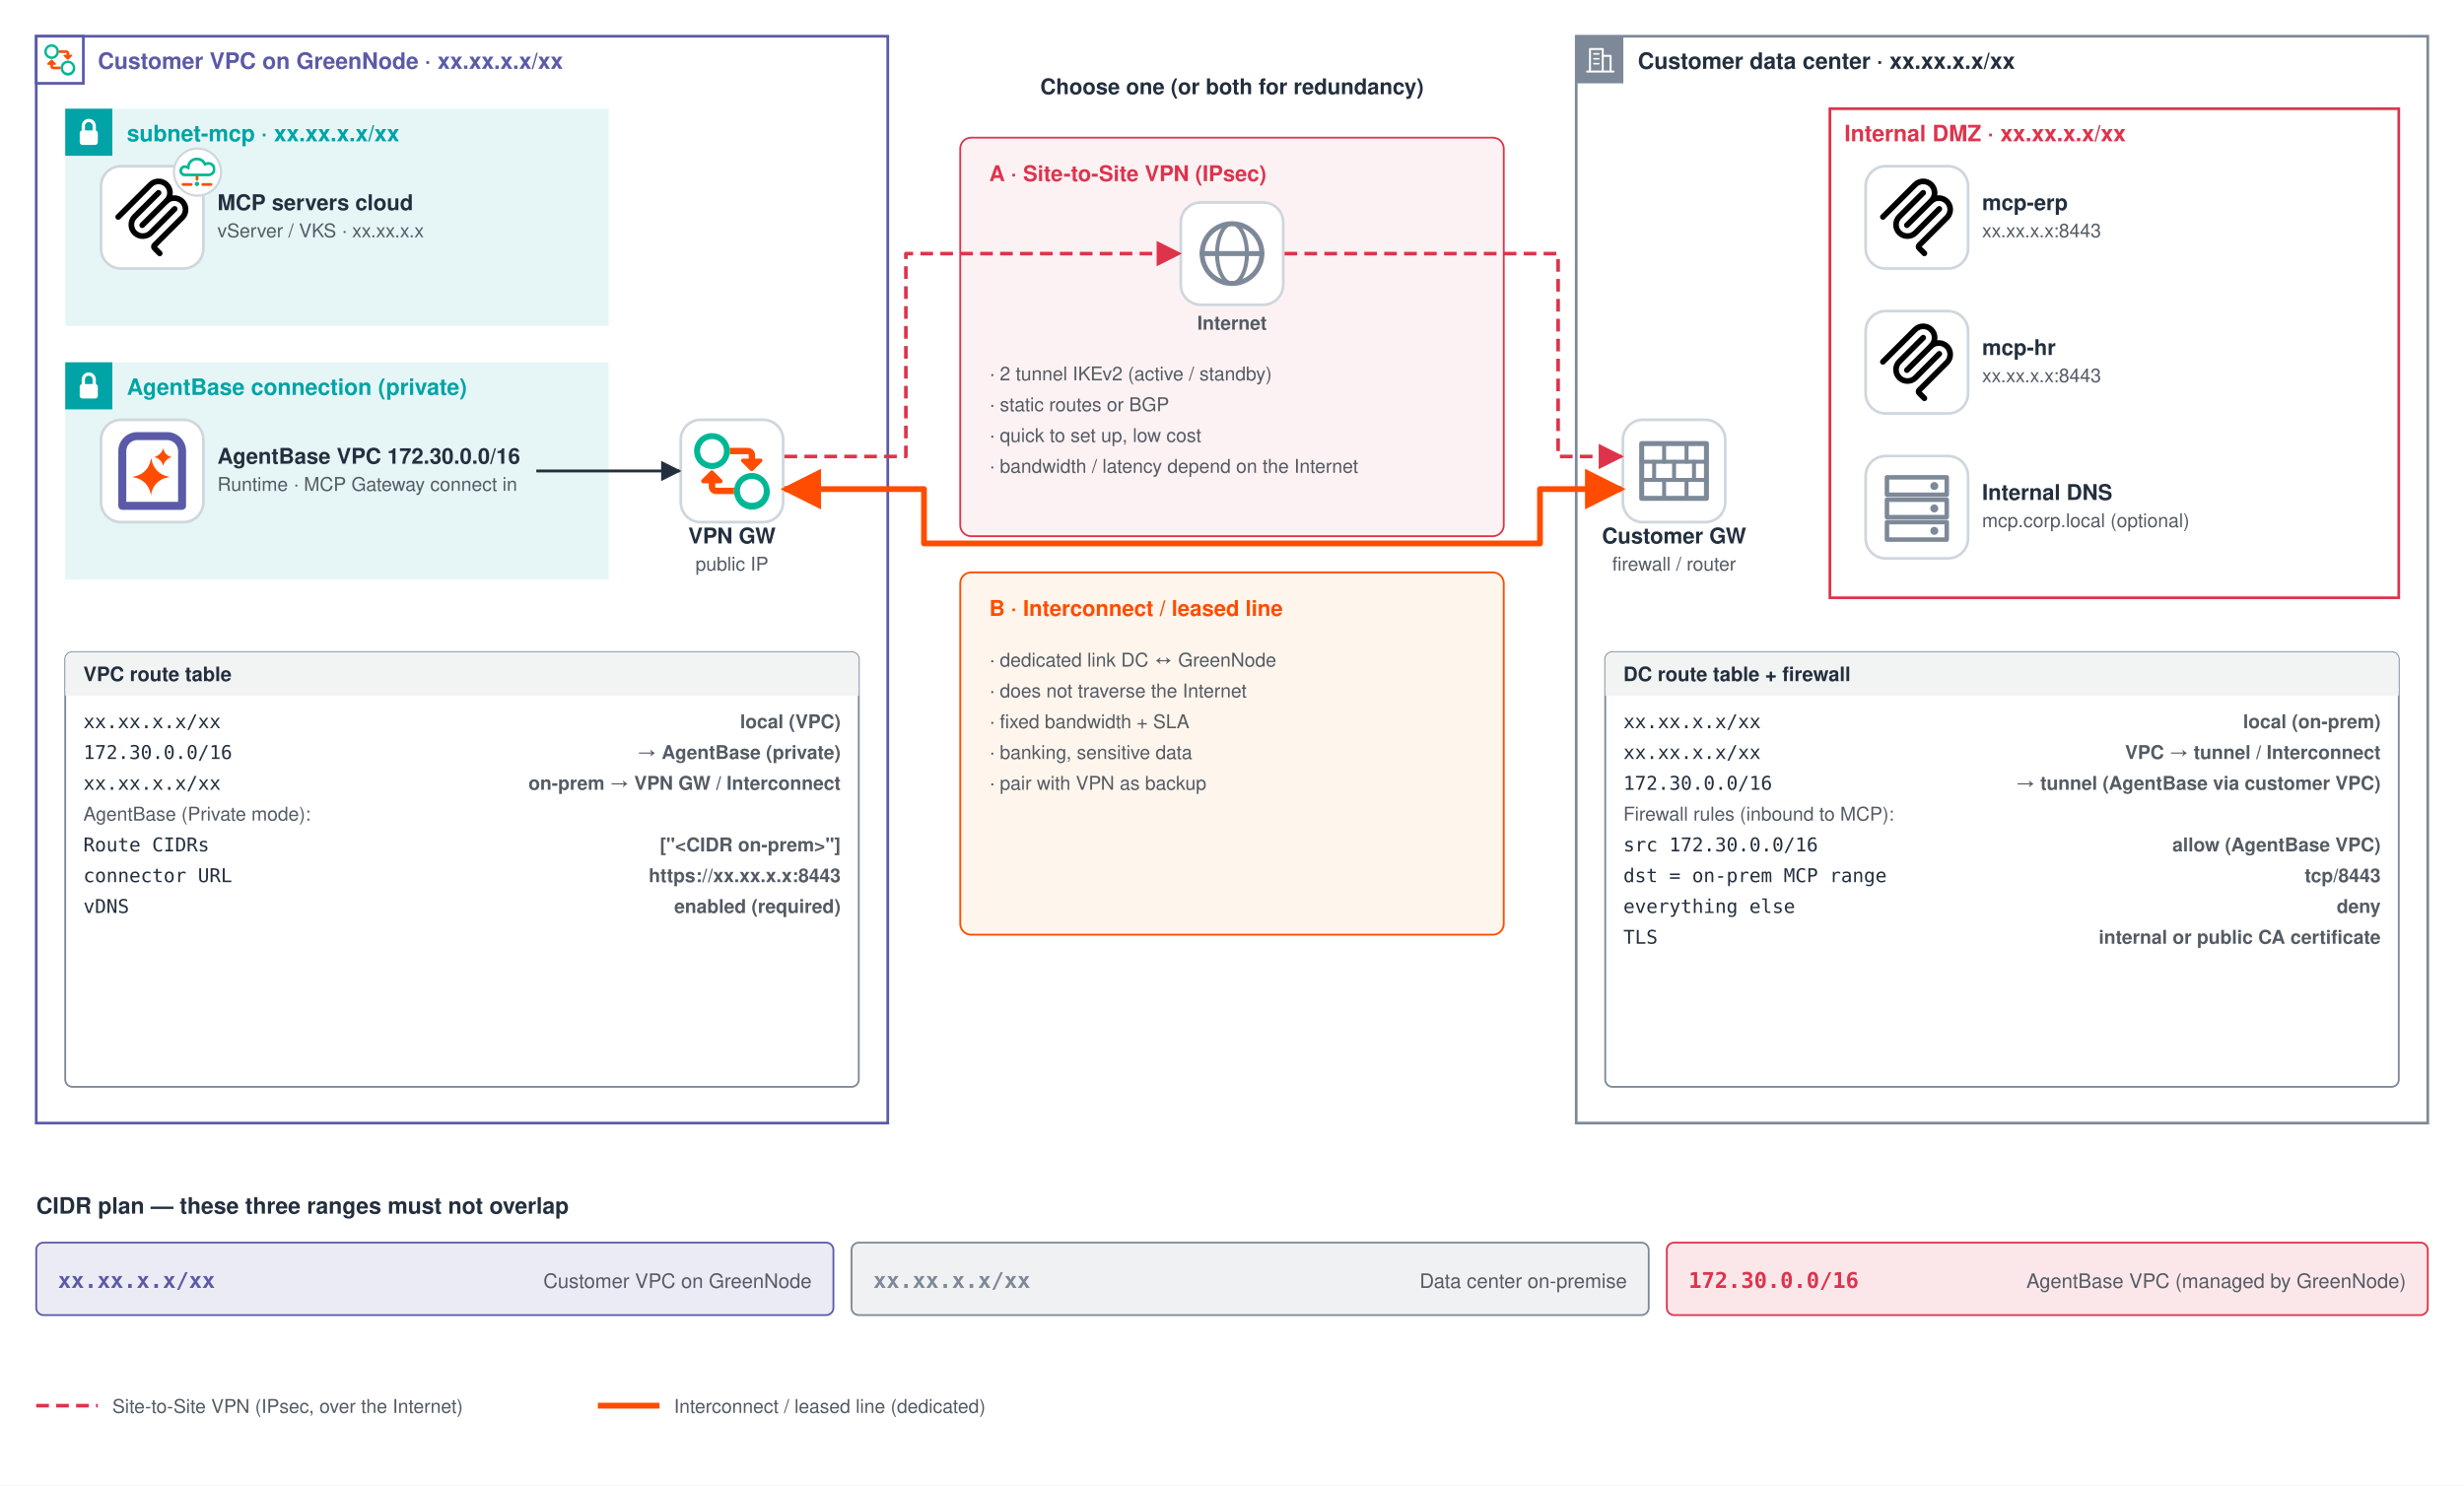
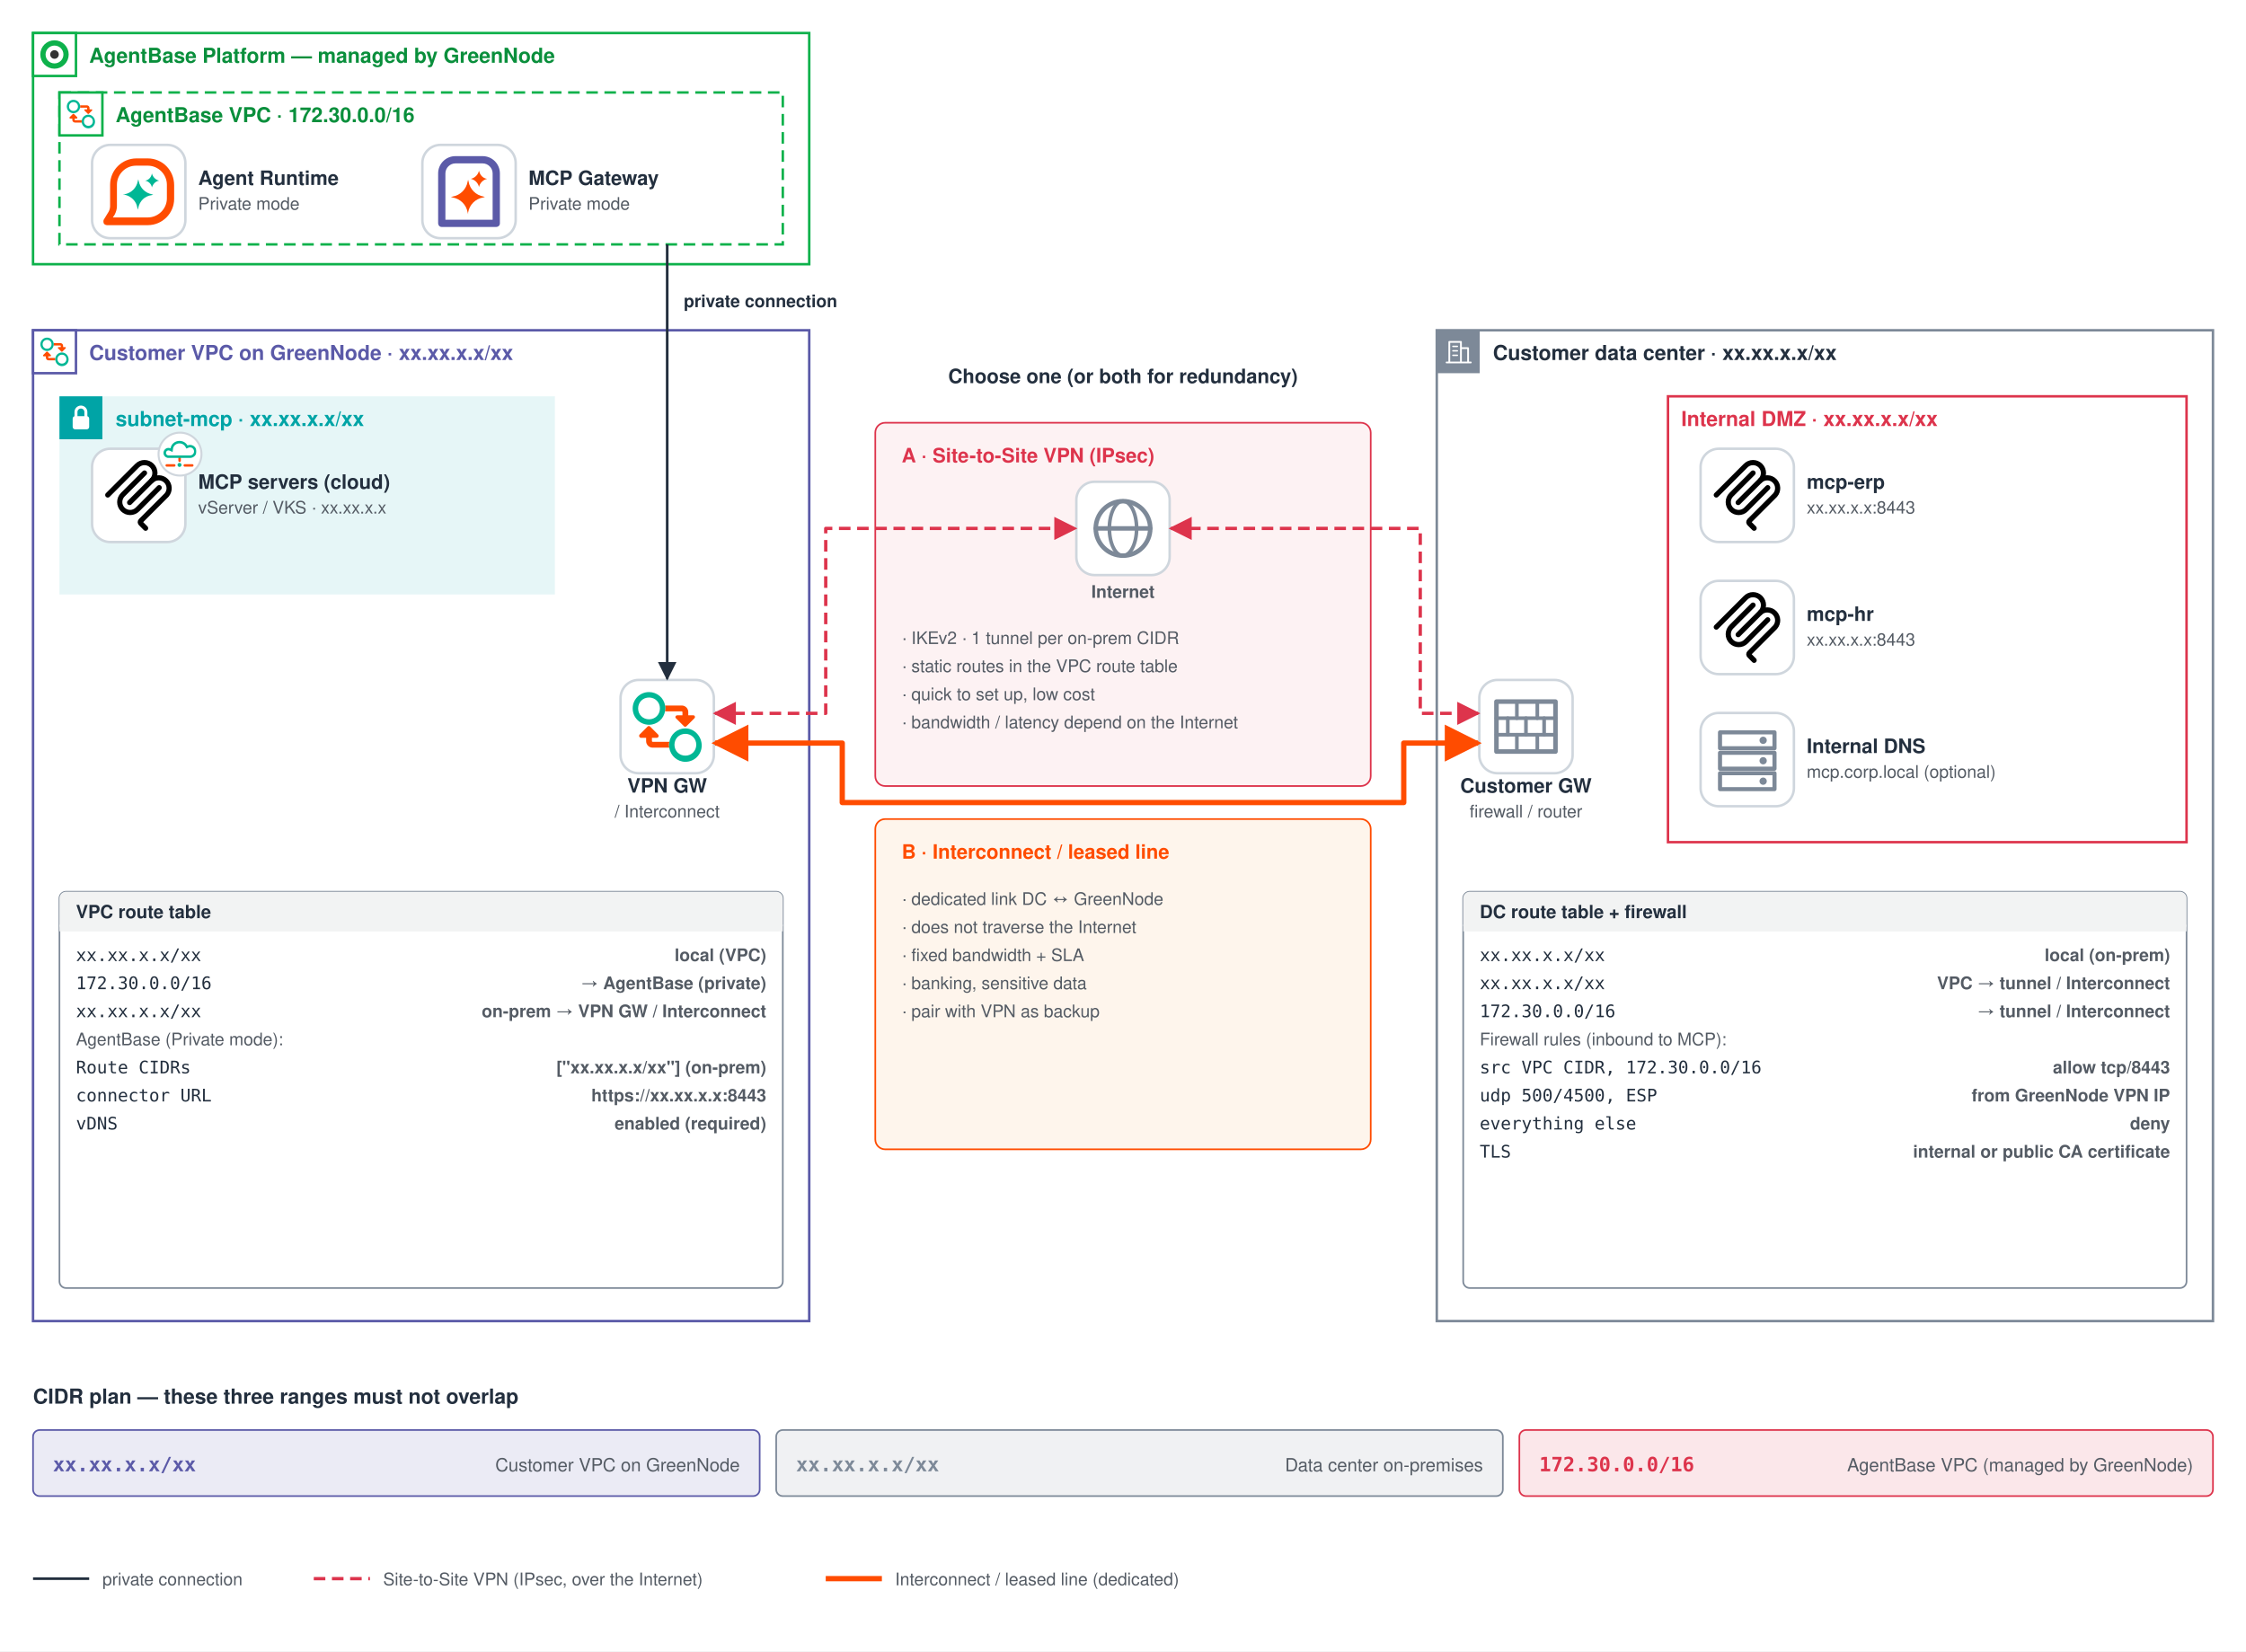
- <svg xmlns="http://www.w3.org/2000/svg" xmlns:xlink="http://www.w3.org/1999/xlink" width="1360" height="820" viewBox="0 0 1360 820" font-family="Helvetica Neue,Helvetica,Arial,sans-serif" role="img" aria-label="On-premises to customer VPC connectivity on GreenNode: Site-to-Site VPN or Interconnect, routes and firewall on both ends">
-   <rect width="1360" height="820" fill="#FFFFFF" />
+ <svg xmlns="http://www.w3.org/2000/svg" xmlns:xlink="http://www.w3.org/1999/xlink" width="1360" height="1000" viewBox="0 0 1360 1000" font-family="Helvetica Neue,Helvetica,Arial,sans-serif" role="img" aria-label="On-premises to customer VPC connectivity on GreenNode: the AgentBase VPC connects privately to the customer VPC, which reaches the data center over Site-to-Site VPN or Interconnect, with routes and firewall on both ends">
+   <rect width="1360" height="1000" fill="#FFFFFF" />
  <defs>
    <marker id="a-ink" viewBox="0 0 10 10" refX="9" refY="5" markerWidth="7" markerHeight="7" orient="auto-start-reverse">
      <path d="M0 0L10 5L0 10z" fill="#232F3E" />
    </marker>
    <marker id="a-org" viewBox="0 0 10 10" refX="9" refY="5" markerWidth="7" markerHeight="7" orient="auto-start-reverse">
      <path d="M0 0L10 5L0 10z" fill="#FF4C00" />
    </marker>
    <marker id="a-red" viewBox="0 0 10 10" refX="9" refY="5" markerWidth="7" markerHeight="7" orient="auto-start-reverse">
      <path d="M0 0L10 5L0 10z" fill="#DD344C" />
    </marker>
    <symbol id="gn-server" viewBox="0 0 20 20" fill="none">
      <line x1="9.75" y1="12.447" x2="9.75" y2="13.977" stroke="#FF4C00" stroke-width="1.5" stroke-linecap="round" />
      <line x1="6.523" y1="16.841" x2="1.962" y2="16.841" stroke="#FF4C00" stroke-width="1.5" stroke-linecap="round" />
      <line x1="17.432" y1="16.841" x2="12.871" y2="16.841" stroke="#FF4C00" stroke-width="1.5" stroke-linecap="round" />
      <mask id="gn-server-path-4-inside-1_14569_691052" fill="white">
        <path fill-rule="evenodd" clip-rule="evenodd" d="M16.061 12.303H9.697H3.03H2.424V12.242C1.041 11.962 0 10.739 0 9.273C0 7.599 1.357 6.242 3.03 6.242C3.477 6.242 3.902 6.339 4.284 6.513C4.617 3.969 6.913 2 9.697 2C11.786 2 13.601 3.109 14.517 4.738C14.991 4.536 15.513 4.424 16.061 4.424C18.236 4.424 20 6.188 20 8.364C20 10.437 18.398 12.137 16.364 12.291V12.303H16.061Z" />
      </mask>
      <path d="M2.424 12.303H0.924V13.803H2.424V12.303ZM2.424 12.242H3.924V11.016L2.723 10.772L2.424 12.242ZM4.284 6.513L3.663 7.878L5.508 8.718L5.771 6.708L4.284 6.513ZM14.517 4.738L13.21 5.473L13.869 6.645L15.105 6.118L14.517 4.738ZM16.364 12.291L16.25 10.796L14.864 10.901V12.291H16.364ZM16.364 12.303V13.803H17.864V12.303H16.364ZM16.061 10.803H9.697V13.803H16.061V10.803ZM9.697 10.803H3.03V13.803H9.697V10.803ZM3.03 10.803H2.424V13.803H3.03V10.803ZM3.924 12.303V12.242H0.924V12.303H3.924ZM2.723 10.772C2.025 10.631 1.5 10.011 1.5 9.273H-1.5C-1.5 11.466 0.057 13.293 2.126 13.712L2.723 10.772ZM1.5 9.273C1.5 8.428 2.185 7.742 3.03 7.742V4.742C0.528 4.742 -1.5 6.771 -1.5 9.273H1.5ZM3.03 7.742C3.259 7.742 3.472 7.792 3.663 7.878L4.905 5.148C4.332 4.887 3.696 4.742 3.03 4.742V7.742ZM5.771 6.708C5.999 4.966 7.61 3.5 9.697 3.5V0.5C6.217 0.5 3.235 2.973 2.797 6.318L5.771 6.708ZM9.697 3.5C11.253 3.5 12.563 4.324 13.21 5.473L15.825 4.003C14.638 1.894 12.319 0.5 9.697 0.5V3.5ZM15.105 6.118C15.397 5.994 15.719 5.924 16.061 5.924V2.924C15.307 2.924 14.585 3.078 13.929 3.358L15.105 6.118ZM16.061 5.924C17.408 5.924 18.5 7.016 18.5 8.364H21.5C21.5 5.36 19.065 2.924 16.061 2.924V5.924ZM18.5 8.364C18.5 9.647 17.508 10.7 16.25 10.796L16.477 13.787C19.288 13.573 21.5 11.228 21.5 8.364H18.5ZM14.864 12.291V12.303H17.864V12.291H14.864ZM16.364 10.803H16.061V13.803H16.364V10.803Z" fill="#00B795" mask="url(#gn-server-path-4-inside-1_14569_691052)" />
      <circle cx="9.697" cy="16.546" r="1.212" fill="#00B795" />
    </symbol>
    <symbol id="gn-vnet" viewBox="0 0 20 20" fill="none">
      <path fill="#FF4C00" d="M17.5,7.7l-2.2,2.2c-0.2,0.2-0.5,0.2-0.7,0l-2.2-2.2c-0.3-0.3-0.1-0.8,0.4-0.8h1.4V6c0-0.1-0.1-0.2-0.2-0.2H9.4c0-0.2,0.1-0.5,0.1-0.8s0-0.5-0.1-0.8H14c1,0,1.8,0.8,1.8,1.8v0.9h1.4C17.6,6.9,17.8,7.4,17.5,7.7z" />
      <path fill="#00B795" d="M9.4,4.2C9.1,2.1,7.2,0.5,5,0.5c-2.5,0-4.5,2-4.5,4.5s2,4.5,4.5,4.5c2.2,0,4.1-1.6,4.4-3.8c0-0.2,0.1-0.5,0.1-0.8S9.5,4.5,9.4,4.2z M5,8C3.3,8,2,6.7,2,5s1.3-3,3-3s3,1.3,3,3S6.7,8,5,8z" />
      <path fill="#FF4C00" fill-rule="evenodd" clip-rule="evenodd" d="M10.5,15c0,0.3,0,0.5,0.1,0.8H6c-1,0-1.8-0.8-1.8-1.8v-0.9H2.8c-0.4,0-0.7-0.5-0.4-0.9l2.2-2.2c0.2-0.2,0.5-0.2,0.7,0l2.2,2.2c0.3,0.3,0.1,0.9-0.4,0.9H5.8V14c0,0.1,0.1,0.2,0.2,0.2h4.6C10.5,14.5,10.5,14.7,10.5,15z" />
      <path fill="#00B795" d="M15,10.5c-2.2,0-4.1,1.6-4.4,3.8c0,0.2-0.1,0.5-0.1,0.8s0,0.5,0.1,0.8c0.3,2.1,2.2,3.8,4.4,3.8c2.5,0,4.5-2,4.5-4.5S17.5,10.5,15,10.5z M15,18c-1.7,0-3-1.3-3-3s1.3-3,3-3s3,1.3,3,3S16.7,18,15,18z" />
    </symbol>
    <symbol id="mcp" viewBox="60 20 1800 1800" fill="none">
      <g stroke="#000000" stroke-width="128" stroke-linecap="round" stroke-linejoin="round">
        <path d="M193 910L920 183A258 258 0 0 1 1286 548L735 1097" />
        <path d="M1103 365L565 903A258 258 0 0 0 930 1268L1467 729" />
        <path d="M1286 548A258 258 0 0 1 1650 912L1015 1547Q980 1582 1015 1617L1130 1733" />
      </g>
    </symbol>
+     <symbol id="agent-runtime" viewBox="0 0 16 16" fill="none">
+       <path fill="#FF4C00" d="M10,0.7H7.5c-3.2,0-5.8,2.6-5.8,5.8v4.7c0,0.4-0.1,0.8-0.3,1.2l-1.1,1.8c-0.1,0.2-0.1,0.5,0,0.8c0.1,0.2,0.4,0.4,0.7,0.4h9c3.2,0,5.8-2.6,5.8-5.8v-3C15.8,3.3,13.2,0.7,10,0.7z M14.2,9.5c0,2.3-1.9,4.2-4.2,4.2H2.3l0.4-0.6c0.3-0.6,0.5-1.2,0.5-1.9V6.5c0-2.3,1.9-4.2,4.2-4.2H10c2.3,0,4.2,1.9,4.2,4.2V9.5z" />
+       <path fill="#00B795" d="M11.2,8.7l-0.4,0.1C9.3,9,8.2,10.1,7.9,11.6L7.8,12l-0.1-0.4C7.5,10.1,6.3,9,4.9,8.7L4.5,8.7l0.4-0.1c1.5-0.3,2.6-1.4,2.9-2.9l0.1-0.4l0.1,0.4c0.3,1.5,1.4,2.6,2.9,2.9L11.2,8.7z" />
+       <path fill="#00B795" d="M12.5,5.6c-0.8,0.1-1.4,0.8-1.6,1.5c-0.1-0.8-0.8-1.4-1.5-1.5c0.8-0.1,1.4-0.8,1.5-1.6C11.1,4.8,11.7,5.4,12.5,5.6z" />
+     </symbol>
    <symbol id="mcp-gateway" viewBox="0 0 16 16" fill="none">
      <path fill="#5B5AA8" d="M11,0.2H5C2.9,0.2,1.2,1.9,1.2,4v11c0,0.4,0.3,0.8,0.8,0.8h12c0.4,0,0.8-0.3,0.8-0.8V4C14.8,1.9,13.1,0.2,11,0.2z M13.2,14.2H2.8V4c0-1.2,1-2.2,2.2-2.2h6c1.2,0,2.2,1,2.2,2.2V14.2z" />
      <path fill="#FF4C00" d="M11.5,9.2l-0.4,0.1c-1.7,0.3-3,1.6-3.3,3.3L7.8,13l-0.1-0.4c-0.3-1.7-1.6-3-3.3-3.3L4,9.2l0.4-0.1c1.7-0.3,3-1.6,3.3-3.3l0.1-0.4l0.1,0.4c0.3,1.7,1.6,3,3.3,3.3L11.5,9.2z" />
      <path fill="#FF4C00" d="M12,5.2c-0.9,0.2-1.6,0.9-1.8,1.8c-0.2-0.9-0.9-1.6-1.8-1.8c0.9-0.2,1.6-0.9,1.8-1.8C10.4,4.4,11.1,5.1,12,5.2z" />
    </symbol>
  </defs>
-   <rect x="20" y="20" width="470" height="600" fill="none" stroke="#5B5AA8" stroke-width="1.5" />
-   <rect x="20" y="20" width="26" height="26" fill="#FFFFFF" stroke="#5B5AA8" stroke-width="1.5" />
-   <use href="#gn-vnet" xlink:href="#gn-vnet" x="24" y="24" width="18" height="18" />
-   <text x="54" y="38" font-size="12.5" font-weight="700" fill="#5B5AA8" text-anchor="start">Customer VPC on GreenNode · xx.xx.x.x/xx</text>
-   <rect x="36" y="60" width="300" height="120" fill="#E6F6F7" stroke="none" stroke-width="1.5" />
-   <rect x="36" y="60" width="26" height="26" fill="#00A4A6" />
-   <rect x="44" y="72" width="10" height="8" rx="1.5" fill="#FFFFFF" />
-   <path d="M46 72v-2.5a3 3 0 0 1 6 0v2.5" fill="none" stroke="#FFFFFF" stroke-width="1.8" stroke-linecap="round" stroke-linejoin="round" />
-   <text x="70" y="78" font-size="12.5" font-weight="700" fill="#00A4A6" text-anchor="start">subnet-mcp · xx.xx.x.x/xx</text>
-   <rect x="36" y="200" width="300" height="120" fill="#E6F6F7" stroke="none" stroke-width="1.5" />
-   <rect x="36" y="200" width="26" height="26" fill="#00A4A6" />
-   <rect x="44" y="212" width="10" height="8" rx="1.5" fill="#FFFFFF" />
-   <path d="M46 212v-2.5a3 3 0 0 1 6 0v2.5" fill="none" stroke="#FFFFFF" stroke-width="1.8" stroke-linecap="round" stroke-linejoin="round" />
-   <text x="70" y="218" font-size="12.5" font-weight="700" fill="#00A4A6" text-anchor="start">AgentBase connection (private)</text>
-   <rect x="55.75" y="91.75" width="56.5" height="56.5" rx="11" fill="#FFFFFF" stroke="#CFD6DD" stroke-width="1.5" />
-   <use href="#mcp" xlink:href="#mcp" x="62" y="98" width="44" height="44" />
-   <circle cx="109" cy="95" r="13" fill="#FFFFFF" stroke="#CFD6DD" stroke-width="1.2" />
-   <use href="#gn-server" xlink:href="#gn-server" x="99" y="85" width="20" height="20" />
-   <text x="120" y="116" font-size="12" font-weight="700" fill="#232F3E" text-anchor="start">MCP servers cloud</text>
-   <text x="120" y="131.0" font-size="10.5" font-weight="400" fill="#545B64" text-anchor="start">vServer / VKS · xx.xx.x.x</text>
-   <rect x="55.75" y="231.75" width="56.5" height="56.5" rx="11" fill="#FFFFFF" stroke="#CFD6DD" stroke-width="1.5" />
-   <use href="#mcp-gateway" xlink:href="#mcp-gateway" x="62" y="238" width="44" height="44" />
-   <text x="120" y="256" font-size="12" font-weight="700" fill="#232F3E" text-anchor="start">AgentBase VPC 172.30.0.0/16</text>
-   <text x="120" y="271.0" font-size="10.5" font-weight="400" fill="#545B64" text-anchor="start">Runtime · MCP Gateway connect in</text>
-   <rect x="375.75" y="231.75" width="56.5" height="56.5" rx="11" fill="#FFFFFF" stroke="#CFD6DD" stroke-width="1.5" />
-   <use href="#gn-vnet" xlink:href="#gn-vnet" x="382" y="238" width="44" height="44" />
-   <text x="404" y="300" font-size="12" font-weight="700" fill="#232F3E" text-anchor="middle">VPN GW</text>
-   <text x="404" y="315" font-size="10.5" font-weight="400" fill="#545B64" text-anchor="middle">public IP</text>
-   <rect x="36" y="360" width="438" height="240" rx="4" fill="#FFFFFF" stroke="#7D8998" stroke-width="1" />
-   <rect x="36" y="360" width="438" height="24" rx="4" fill="#F2F3F3" />
-   <rect x="36" y="380" width="438" height="4" fill="#F2F3F3" />
-   <text x="46" y="376" font-size="11" font-weight="700" fill="#232F3E" text-anchor="start">VPC route table</text>
-   <text x="46" y="402" font-size="10.5" fill="#232F3E" font-family="Menlo,Consolas,monospace">xx.xx.x.x/xx</text>
-   <text x="464" y="402" font-size="10.5" font-weight="600" fill="#545B64" text-anchor="end">local (VPC)</text>
-   <text x="46" y="419" font-size="10.5" fill="#232F3E" font-family="Menlo,Consolas,monospace">172.30.0.0/16</text>
-   <text x="464" y="419" font-size="10.5" font-weight="600" fill="#545B64" text-anchor="end">→ AgentBase (private)</text>
-   <text x="46" y="436" font-size="10.5" fill="#232F3E" font-family="Menlo,Consolas,monospace">xx.xx.x.x/xx</text>
-   <text x="464" y="436" font-size="10.5" font-weight="600" fill="#545B64" text-anchor="end">on-prem → VPN GW / Interconnect</text>
-   <text x="46" y="453" font-size="10.5" font-weight="400" fill="#545B64" text-anchor="start">AgentBase (Private mode):</text>
-   <text x="46" y="470" font-size="10.5" fill="#232F3E" font-family="Menlo,Consolas,monospace">Route CIDRs</text>
-   <text x="464" y="470" font-size="10.5" font-weight="600" fill="#545B64" text-anchor="end">["&lt;CIDR on-prem&gt;"]</text>
-   <text x="46" y="487" font-size="10.5" fill="#232F3E" font-family="Menlo,Consolas,monospace">connector URL</text>
-   <text x="464" y="487" font-size="10.5" font-weight="600" fill="#545B64" text-anchor="end">https://xx.xx.x.x:8443</text>
-   <text x="46" y="504" font-size="10.5" fill="#232F3E" font-family="Menlo,Consolas,monospace">vDNS</text>
-   <text x="464" y="504" font-size="10.5" font-weight="600" fill="#545B64" text-anchor="end">enabled (required)</text>
-   <text x="680" y="52" font-size="12" font-weight="700" fill="#232F3E" text-anchor="middle">Choose one (or both for redundancy)</text>
-   <rect x="530" y="76" width="300" height="220" rx="6" fill="#FDF2F3" stroke="#DD344C" stroke-width="1" />
-   <text x="546" y="100" font-size="12" font-weight="700" fill="#DD344C" text-anchor="start">A · Site-to-Site VPN (IPsec)</text>
-   <rect x="651.75" y="111.75" width="56.5" height="56.5" rx="11" fill="#FFFFFF" stroke="#CFD6DD" stroke-width="1.5" />
-   <g transform="translate(680 140) scale(1.375) translate(-680 -140)">
-     <circle cx="680" cy="140" r="12" fill="none" stroke="#7D8998" stroke-width="2" />
-     <path d="M668 140h24" fill="none" stroke="#7D8998" stroke-width="2" stroke-linecap="round" stroke-linejoin="round" />
-     <path d="M680 128a6 12 0 0 0 0 24a6 12 0 0 0 0 -24" fill="none" stroke="#7D8998" stroke-width="1.6" stroke-linecap="round" stroke-linejoin="round" />
+   <rect x="20" y="20" width="470" height="140" fill="none" stroke="#0DB14B" stroke-width="1.5" />
+   <rect x="20" y="20" width="26" height="26" fill="#FFFFFF" stroke="#0DB14B" stroke-width="1.5" />
+   <circle cx="33" cy="33" r="7" fill="none" stroke="#0DB14B" stroke-width="3.2" />
+   <circle cx="33" cy="33" r="2.6" fill="#333333" />
+   <text x="54" y="38" font-size="12.5" font-weight="700" fill="#0A8F3C" text-anchor="start">AgentBase Platform — managed by GreenNode</text>
+   <rect x="36" y="56" width="438" height="92" fill="none" stroke="#0DB14B" stroke-width="1.5" stroke-dasharray="7 4" />
+   <rect x="36" y="56" width="26" height="26" fill="#FFFFFF" stroke="#0DB14B" stroke-width="1.5" />
+   <use href="#gn-vnet" xlink:href="#gn-vnet" x="40" y="60" width="18" height="18" />
+   <text x="70" y="74" font-size="12.5" font-weight="700" fill="#0A8F3C" text-anchor="start">AgentBase VPC · 172.30.0.0/16</text>
+   <rect x="55.75" y="87.75" width="56.5" height="56.5" rx="11" fill="#FFFFFF" stroke="#CFD6DD" stroke-width="1.5" />
+   <use href="#agent-runtime" xlink:href="#agent-runtime" x="62" y="94" width="44" height="44" />
+   <text x="120" y="112" font-size="12" font-weight="700" fill="#232F3E" text-anchor="start">Agent Runtime</text>
+   <text x="120" y="127.0" font-size="10.5" font-weight="400" fill="#545B64" text-anchor="start">Private mode</text>
+   <rect x="255.75" y="87.75" width="56.5" height="56.5" rx="11" fill="#FFFFFF" stroke="#CFD6DD" stroke-width="1.5" />
+   <use href="#mcp-gateway" xlink:href="#mcp-gateway" x="262" y="94" width="44" height="44" />
+   <text x="320" y="112" font-size="12" font-weight="700" fill="#232F3E" text-anchor="start">MCP Gateway</text>
+   <text x="320" y="127.0" font-size="10.5" font-weight="400" fill="#545B64" text-anchor="start">Private mode</text>
+   <g transform="translate(0 180)">
+     <rect x="20" y="20" width="470" height="600" fill="none" stroke="#5B5AA8" stroke-width="1.5" />
+     <rect x="20" y="20" width="26" height="26" fill="#FFFFFF" stroke="#5B5AA8" stroke-width="1.5" />
+     <use href="#gn-vnet" xlink:href="#gn-vnet" x="24" y="24" width="18" height="18" />
+     <text x="54" y="38" font-size="12.5" font-weight="700" fill="#5B5AA8" text-anchor="start">Customer VPC on GreenNode · xx.xx.x.x/xx</text>
+     <rect x="36" y="60" width="300" height="120" fill="#E6F6F7" stroke="none" stroke-width="1.5" />
+     <rect x="36" y="60" width="26" height="26" fill="#00A4A6" />
+     <rect x="44" y="72" width="10" height="8" rx="1.5" fill="#FFFFFF" />
+     <path d="M46 72v-2.5a3 3 0 0 1 6 0v2.5" fill="none" stroke="#FFFFFF" stroke-width="1.8" stroke-linecap="round" stroke-linejoin="round" />
+     <text x="70" y="78" font-size="12.5" font-weight="700" fill="#00A4A6" text-anchor="start">subnet-mcp · xx.xx.x.x/xx</text>
+     <rect x="55.75" y="91.75" width="56.5" height="56.5" rx="11" fill="#FFFFFF" stroke="#CFD6DD" stroke-width="1.5" />
+     <use href="#mcp" xlink:href="#mcp" x="62" y="98" width="44" height="44" />
+     <circle cx="109" cy="95" r="13" fill="#FFFFFF" stroke="#CFD6DD" stroke-width="1.2" />
+     <use href="#gn-server" xlink:href="#gn-server" x="99" y="85" width="20" height="20" />
+     <text x="120" y="116" font-size="12" font-weight="700" fill="#232F3E" text-anchor="start">MCP servers (cloud)</text>
+     <text x="120" y="131.0" font-size="10.5" font-weight="400" fill="#545B64" text-anchor="start">vServer / VKS · xx.xx.x.x</text>
+     <rect x="375.75" y="231.75" width="56.5" height="56.5" rx="11" fill="#FFFFFF" stroke="#CFD6DD" stroke-width="1.5" />
+     <use href="#gn-vnet" xlink:href="#gn-vnet" x="382" y="238" width="44" height="44" />
+     <text x="404" y="300" font-size="12" font-weight="700" fill="#232F3E" text-anchor="middle">VPN GW</text>
+     <text x="404" y="315" font-size="10.5" font-weight="400" fill="#545B64" text-anchor="middle">/ Interconnect</text>
+     <rect x="36" y="360" width="438" height="240" rx="4" fill="#FFFFFF" stroke="#7D8998" stroke-width="1" />
+     <rect x="36" y="360" width="438" height="24" rx="4" fill="#F2F3F3" />
+     <rect x="36" y="380" width="438" height="4" fill="#F2F3F3" />
+     <text x="46" y="376" font-size="11" font-weight="700" fill="#232F3E" text-anchor="start">VPC route table</text>
+     <text x="46" y="402" font-size="10.5" fill="#232F3E" font-family="Menlo,Consolas,monospace">xx.xx.x.x/xx</text>
+     <text x="464" y="402" font-size="10.5" font-weight="600" fill="#545B64" text-anchor="end">local (VPC)</text>
+     <text x="46" y="419" font-size="10.5" fill="#232F3E" font-family="Menlo,Consolas,monospace">172.30.0.0/16</text>
+     <text x="464" y="419" font-size="10.5" font-weight="600" fill="#545B64" text-anchor="end">→ AgentBase (private)</text>
+     <text x="46" y="436" font-size="10.5" fill="#232F3E" font-family="Menlo,Consolas,monospace">xx.xx.x.x/xx</text>
+     <text x="464" y="436" font-size="10.5" font-weight="600" fill="#545B64" text-anchor="end">on-prem → VPN GW / Interconnect</text>
+     <text x="46" y="453" font-size="10.5" font-weight="400" fill="#545B64" text-anchor="start">AgentBase (Private mode):</text>
+     <text x="46" y="470" font-size="10.5" fill="#232F3E" font-family="Menlo,Consolas,monospace">Route CIDRs</text>
+     <text x="464" y="470" font-size="10.5" font-weight="600" fill="#545B64" text-anchor="end">["xx.xx.x.x/xx"] (on-prem)</text>
+     <text x="46" y="487" font-size="10.5" fill="#232F3E" font-family="Menlo,Consolas,monospace">connector URL</text>
+     <text x="464" y="487" font-size="10.5" font-weight="600" fill="#545B64" text-anchor="end">https://xx.xx.x.x:8443</text>
+     <text x="46" y="504" font-size="10.5" fill="#232F3E" font-family="Menlo,Consolas,monospace">vDNS</text>
+     <text x="464" y="504" font-size="10.5" font-weight="600" fill="#545B64" text-anchor="end">enabled (required)</text>
+     <polyline points="404,-32 404,231" fill="none" stroke="#232F3E" stroke-width="1.6" stroke-linejoin="round" marker-end="url(#a-ink)" />
+     <text x="414" y="6" font-size="10.5" font-weight="600" fill="#232F3E" text-anchor="start" style="paint-order:stroke;stroke:#FFFFFF;stroke-width:4px;stroke-linejoin:round">private connection</text>
+     <text x="680" y="52" font-size="12" font-weight="700" fill="#232F3E" text-anchor="middle">Choose one (or both for redundancy)</text>
+     <rect x="530" y="76" width="300" height="220" rx="6" fill="#FDF2F3" stroke="#DD344C" stroke-width="1" />
+     <text x="546" y="100" font-size="12" font-weight="700" fill="#DD344C" text-anchor="start">A · Site-to-Site VPN (IPsec)</text>
+     <rect x="651.75" y="111.75" width="56.5" height="56.5" rx="11" fill="#FFFFFF" stroke="#CFD6DD" stroke-width="1.5" />
+     <g transform="translate(680 140) scale(1.375) translate(-680 -140)">
+       <circle cx="680" cy="140" r="12" fill="none" stroke="#7D8998" stroke-width="2" />
+       <path d="M668 140h24" fill="none" stroke="#7D8998" stroke-width="2" stroke-linecap="round" stroke-linejoin="round" />
+       <path d="M680 128a6 12 0 0 0 0 24a6 12 0 0 0 0 -24" fill="none" stroke="#7D8998" stroke-width="1.6" stroke-linecap="round" stroke-linejoin="round" />
+     </g>
+     <text x="680" y="182" font-size="10.5" font-weight="600" fill="#545B64" text-anchor="middle">Internet</text>
+     <text x="546" y="210" font-size="10.5" font-weight="400" fill="#545B64" text-anchor="start">· IKEv2 · 1 tunnel per on-prem CIDR</text>
+     <text x="546" y="227" font-size="10.5" font-weight="400" fill="#545B64" text-anchor="start">· static routes in the VPC route table</text>
+     <text x="546" y="244" font-size="10.5" font-weight="400" fill="#545B64" text-anchor="start">· quick to set up, low cost</text>
+     <text x="546" y="261" font-size="10.5" font-weight="400" fill="#545B64" text-anchor="start">· bandwidth / latency depend on the Internet</text>
+     <rect x="530" y="316" width="300" height="200" rx="6" fill="#FEF5EC" stroke="#FF4C00" stroke-width="1" />
+     <text x="546" y="340" font-size="12" font-weight="700" fill="#FF4C00" text-anchor="start">B · Interconnect / leased line</text>
+     <text x="546" y="368" font-size="10.5" font-weight="400" fill="#545B64" text-anchor="start">· dedicated link DC ↔ GreenNode</text>
+     <text x="546" y="385" font-size="10.5" font-weight="400" fill="#545B64" text-anchor="start">· does not traverse the Internet</text>
+     <text x="546" y="402" font-size="10.5" font-weight="400" fill="#545B64" text-anchor="start">· fixed bandwidth + SLA</text>
+     <text x="546" y="419" font-size="10.5" font-weight="400" fill="#545B64" text-anchor="start">· banking, sensitive data</text>
+     <text x="546" y="436" font-size="10.5" font-weight="400" fill="#545B64" text-anchor="start">· pair with VPN as backup</text>
+     <rect x="870" y="20" width="470" height="600" fill="none" stroke="#7D8998" stroke-width="1.5" />
+     <rect x="870" y="20" width="26" height="26" fill="#7D8998" />
+     <g transform="translate(870 20) scale(0.5417)">
+       <path d="M14 36V13h13v23M27 20h8v16M11 36h27" fill="none" stroke="#FFFFFF" stroke-width="2" stroke-linecap="round" stroke-linejoin="round" />
+       <path d="M18 18h5M18 23h5M18 28h5" fill="none" stroke="#FFFFFF" stroke-width="1.6" stroke-linecap="round" stroke-linejoin="round" />
+     </g>
+     <text x="904" y="38" font-size="12.5" font-weight="700" fill="#232F3E" text-anchor="start">Customer data center · xx.xx.x.x/xx</text>
+     <rect x="895.75" y="231.75" width="56.5" height="56.5" rx="11" fill="#FFFFFF" stroke="#CFD6DD" stroke-width="1.5" />
+     <g transform="translate(924 260) scale(1.375) translate(-924 -260)">
+       <path d="M911 249h26v22h-26z" fill="none" stroke="#7D8998" stroke-width="2" stroke-linecap="round" stroke-linejoin="round" />
+       <path d="M911 256.3h26M911 263.6h26" fill="none" stroke="#7D8998" stroke-width="1.6" stroke-linecap="round" stroke-linejoin="round" />
+       <path d="M920 249v7.3M929 249v7.3M916 256.3v7.3M924 256.3v7.3M932 256.3v7.3M920 263.6v7.4M929 263.6v7.4" fill="none" stroke="#7D8998" stroke-width="1.6" stroke-linecap="round" stroke-linejoin="round" />
+     </g>
+     <text x="924" y="300" font-size="12" font-weight="700" fill="#232F3E" text-anchor="middle">Customer GW</text>
+     <text x="924" y="315" font-size="10.5" font-weight="400" fill="#545B64" text-anchor="middle">firewall / router</text>
+     <rect x="1010" y="60" width="314" height="270" fill="none" stroke="#DD344C" stroke-width="1.5" />
+     <text x="1018" y="78" font-size="12.5" font-weight="700" fill="#DD344C" text-anchor="start">Internal DMZ · xx.xx.x.x/xx</text>
+     <rect x="1029.75" y="91.75" width="56.5" height="56.5" rx="11" fill="#FFFFFF" stroke="#CFD6DD" stroke-width="1.5" />
+     <use href="#mcp" xlink:href="#mcp" x="1036" y="98" width="44" height="44" />
+     <text x="1094" y="116" font-size="12" font-weight="700" fill="#232F3E" text-anchor="start">mcp-erp</text>
+     <text x="1094" y="131.0" font-size="10.5" font-weight="400" fill="#545B64" text-anchor="start">xx.xx.x.x:8443</text>
+     <rect x="1029.75" y="171.75" width="56.5" height="56.5" rx="11" fill="#FFFFFF" stroke="#CFD6DD" stroke-width="1.5" />
+     <use href="#mcp" xlink:href="#mcp" x="1036" y="178" width="44" height="44" />
+     <text x="1094" y="196" font-size="12" font-weight="700" fill="#232F3E" text-anchor="start">mcp-hr</text>
+     <text x="1094" y="211.0" font-size="10.5" font-weight="400" fill="#545B64" text-anchor="start">xx.xx.x.x:8443</text>
+     <rect x="1029.75" y="251.75" width="56.5" height="56.5" rx="11" fill="#FFFFFF" stroke="#CFD6DD" stroke-width="1.5" />
+     <g transform="translate(1058 280) scale(1.375) translate(-1058 -280)">
+       <path d="M1046 268h24v7h-24z" fill="none" stroke="#7D8998" stroke-width="1.8" stroke-linecap="round" stroke-linejoin="round" />
+       <circle cx="1065" cy="271.5" r="1.6" fill="#7D8998" />
+       <path d="M1046 277h24v7h-24z" fill="none" stroke="#7D8998" stroke-width="1.8" stroke-linecap="round" stroke-linejoin="round" />
+       <circle cx="1065" cy="280.5" r="1.6" fill="#7D8998" />
+       <path d="M1046 286h24v7h-24z" fill="none" stroke="#7D8998" stroke-width="1.8" stroke-linecap="round" stroke-linejoin="round" />
+       <circle cx="1065" cy="289.5" r="1.6" fill="#7D8998" />
+     </g>
+     <text x="1094" y="276" font-size="12" font-weight="700" fill="#232F3E" text-anchor="start">Internal DNS</text>
+     <text x="1094" y="291.0" font-size="10.5" font-weight="400" fill="#545B64" text-anchor="start">mcp.corp.local (optional)</text>
+     <rect x="886" y="360" width="438" height="240" rx="4" fill="#FFFFFF" stroke="#7D8998" stroke-width="1" />
+     <rect x="886" y="360" width="438" height="24" rx="4" fill="#F2F3F3" />
+     <rect x="886" y="380" width="438" height="4" fill="#F2F3F3" />
+     <text x="896" y="376" font-size="11" font-weight="700" fill="#232F3E" text-anchor="start">DC route table + firewall</text>
+     <text x="896" y="402" font-size="10.5" fill="#232F3E" font-family="Menlo,Consolas,monospace">xx.xx.x.x/xx</text>
+     <text x="1314" y="402" font-size="10.5" font-weight="600" fill="#545B64" text-anchor="end">local (on-prem)</text>
+     <text x="896" y="419" font-size="10.5" fill="#232F3E" font-family="Menlo,Consolas,monospace">xx.xx.x.x/xx</text>
+     <text x="1314" y="419" font-size="10.5" font-weight="600" fill="#545B64" text-anchor="end">VPC → tunnel / Interconnect</text>
+     <text x="896" y="436" font-size="10.5" fill="#232F3E" font-family="Menlo,Consolas,monospace">172.30.0.0/16</text>
+     <text x="1314" y="436" font-size="10.5" font-weight="600" fill="#545B64" text-anchor="end">→ tunnel / Interconnect</text>
+     <text x="896" y="453" font-size="10.5" font-weight="400" fill="#545B64" text-anchor="start">Firewall rules (inbound to MCP):</text>
+     <text x="896" y="470" font-size="10.5" fill="#232F3E" font-family="Menlo,Consolas,monospace">src VPC CIDR, 172.30.0.0/16</text>
+     <text x="1314" y="470" font-size="10.5" font-weight="600" fill="#545B64" text-anchor="end">allow tcp/8443</text>
+     <text x="896" y="487" font-size="10.5" fill="#232F3E" font-family="Menlo,Consolas,monospace">udp 500/4500, ESP</text>
+     <text x="1314" y="487" font-size="10.5" font-weight="600" fill="#545B64" text-anchor="end">from GreenNode VPN IP</text>
+     <text x="896" y="504" font-size="10.5" fill="#232F3E" font-family="Menlo,Consolas,monospace">everything else</text>
+     <text x="1314" y="504" font-size="10.5" font-weight="600" fill="#545B64" text-anchor="end">deny</text>
+     <text x="896" y="521" font-size="10.5" fill="#232F3E" font-family="Menlo,Consolas,monospace">TLS</text>
+     <text x="1314" y="521" font-size="10.5" font-weight="600" fill="#545B64" text-anchor="end">internal or public CA certificate</text>
+     <polyline points="433,252 500,252 500,140 651,140" fill="none" stroke="#DD344C" stroke-width="2" stroke-linejoin="round" stroke-dasharray="7 4" marker-end="url(#a-red)" marker-start="url(#a-red)" />
+     <polyline points="709,140 860,140 860,252 895,252" fill="none" stroke="#DD344C" stroke-width="2" stroke-linejoin="round" stroke-dasharray="7 4" marker-end="url(#a-red)" marker-start="url(#a-red)" />
+     <polyline points="433,270 510,270 510,306 850,306 850,270 895,270" fill="none" stroke="#FF4C00" stroke-width="3.2" stroke-linejoin="round" marker-end="url(#a-org)" marker-start="url(#a-org)" />
+     <text x="20" y="670" font-size="12.5" font-weight="700" fill="#232F3E" text-anchor="start">CIDR plan — these three ranges must not overlap</text>
+     <rect x="20" y="686" width="440" height="40" rx="4" fill="#5B5AA8" fill-opacity="0.12" stroke="#5B5AA8" />
+     <text x="32" y="711" font-size="12" font-weight="700" fill="#5B5AA8" font-family="Menlo,Consolas,monospace">xx.xx.x.x/xx</text>
+     <text x="448" y="711" font-size="11" font-weight="400" fill="#545B64" text-anchor="end">Customer VPC on GreenNode</text>
+     <rect x="470" y="686" width="440" height="40" rx="4" fill="#7D8998" fill-opacity="0.12" stroke="#7D8998" />
+     <text x="482" y="711" font-size="12" font-weight="700" fill="#7D8998" font-family="Menlo,Consolas,monospace">xx.xx.x.x/xx</text>
+     <text x="898" y="711" font-size="11" font-weight="400" fill="#545B64" text-anchor="end">Data center on-premises</text>
+     <rect x="920" y="686" width="420" height="40" rx="4" fill="#DD344C" fill-opacity="0.12" stroke="#DD344C" />
+     <text x="932" y="711" font-size="12" font-weight="700" fill="#DD344C" font-family="Menlo,Consolas,monospace">172.30.0.0/16</text>
+     <text x="1328" y="711" font-size="11" font-weight="400" fill="#545B64" text-anchor="end">AgentBase VPC (managed by GreenNode)</text>
+     <line x1="20" y1="776" x2="54" y2="776" stroke="#232F3E" stroke-width="1.6" />
+     <text x="62" y="780" font-size="10.5" font-weight="400" fill="#545B64" text-anchor="start">private connection</text>
+     <line x1="190" y1="776" x2="224" y2="776" stroke="#DD344C" stroke-width="2" stroke-dasharray="7 4" />
+     <text x="232" y="780" font-size="10.5" font-weight="400" fill="#545B64" text-anchor="start">Site-to-Site VPN (IPsec, over the Internet)</text>
+     <line x1="500" y1="776" x2="534" y2="776" stroke="#FF4C00" stroke-width="3.2" />
+     <text x="542" y="780" font-size="10.5" font-weight="400" fill="#545B64" text-anchor="start">Interconnect / leased line (dedicated)</text>
  </g>
-   <text x="680" y="182" font-size="10.5" font-weight="600" fill="#545B64" text-anchor="middle">Internet</text>
-   <text x="546" y="210" font-size="10.5" font-weight="400" fill="#545B64" text-anchor="start">· 2 tunnel IKEv2 (active / standby)</text>
-   <text x="546" y="227" font-size="10.5" font-weight="400" fill="#545B64" text-anchor="start">· static routes or BGP</text>
-   <text x="546" y="244" font-size="10.5" font-weight="400" fill="#545B64" text-anchor="start">· quick to set up, low cost</text>
-   <text x="546" y="261" font-size="10.5" font-weight="400" fill="#545B64" text-anchor="start">· bandwidth / latency depend on the Internet</text>
-   <rect x="530" y="316" width="300" height="200" rx="6" fill="#FEF5EC" stroke="#FF4C00" stroke-width="1" />
-   <text x="546" y="340" font-size="12" font-weight="700" fill="#FF4C00" text-anchor="start">B · Interconnect / leased line</text>
-   <text x="546" y="368" font-size="10.5" font-weight="400" fill="#545B64" text-anchor="start">· dedicated link DC ↔ GreenNode</text>
-   <text x="546" y="385" font-size="10.5" font-weight="400" fill="#545B64" text-anchor="start">· does not traverse the Internet</text>
-   <text x="546" y="402" font-size="10.5" font-weight="400" fill="#545B64" text-anchor="start">· fixed bandwidth + SLA</text>
-   <text x="546" y="419" font-size="10.5" font-weight="400" fill="#545B64" text-anchor="start">· banking, sensitive data</text>
-   <text x="546" y="436" font-size="10.5" font-weight="400" fill="#545B64" text-anchor="start">· pair with VPN as backup</text>
-   <rect x="870" y="20" width="470" height="600" fill="none" stroke="#7D8998" stroke-width="1.5" />
-   <rect x="870" y="20" width="26" height="26" fill="#7D8998" />
-   <g transform="translate(870 20) scale(0.5417)">
-     <path d="M14 36V13h13v23M27 20h8v16M11 36h27" fill="none" stroke="#FFFFFF" stroke-width="2" stroke-linecap="round" stroke-linejoin="round" />
-     <path d="M18 18h5M18 23h5M18 28h5" fill="none" stroke="#FFFFFF" stroke-width="1.6" stroke-linecap="round" stroke-linejoin="round" />
-   </g>
-   <text x="904" y="38" font-size="12.5" font-weight="700" fill="#232F3E" text-anchor="start">Customer data center · xx.xx.x.x/xx</text>
-   <rect x="895.75" y="231.75" width="56.5" height="56.5" rx="11" fill="#FFFFFF" stroke="#CFD6DD" stroke-width="1.5" />
-   <g transform="translate(924 260) scale(1.375) translate(-924 -260)">
-     <path d="M911 249h26v22h-26z" fill="none" stroke="#7D8998" stroke-width="2" stroke-linecap="round" stroke-linejoin="round" />
-     <path d="M911 256.3h26M911 263.6h26" fill="none" stroke="#7D8998" stroke-width="1.6" stroke-linecap="round" stroke-linejoin="round" />
-     <path d="M920 249v7.3M929 249v7.3M916 256.3v7.3M924 256.3v7.3M932 256.3v7.3M920 263.6v7.4M929 263.6v7.4" fill="none" stroke="#7D8998" stroke-width="1.6" stroke-linecap="round" stroke-linejoin="round" />
-   </g>
-   <text x="924" y="300" font-size="12" font-weight="700" fill="#232F3E" text-anchor="middle">Customer GW</text>
-   <text x="924" y="315" font-size="10.5" font-weight="400" fill="#545B64" text-anchor="middle">firewall / router</text>
-   <rect x="1010" y="60" width="314" height="270" fill="none" stroke="#DD344C" stroke-width="1.5" />
-   <text x="1018" y="78" font-size="12.5" font-weight="700" fill="#DD344C" text-anchor="start">Internal DMZ · xx.xx.x.x/xx</text>
-   <rect x="1029.75" y="91.75" width="56.5" height="56.5" rx="11" fill="#FFFFFF" stroke="#CFD6DD" stroke-width="1.5" />
-   <use href="#mcp" xlink:href="#mcp" x="1036" y="98" width="44" height="44" />
-   <text x="1094" y="116" font-size="12" font-weight="700" fill="#232F3E" text-anchor="start">mcp-erp</text>
-   <text x="1094" y="131.0" font-size="10.5" font-weight="400" fill="#545B64" text-anchor="start">xx.xx.x.x:8443</text>
-   <rect x="1029.75" y="171.75" width="56.5" height="56.5" rx="11" fill="#FFFFFF" stroke="#CFD6DD" stroke-width="1.5" />
-   <use href="#mcp" xlink:href="#mcp" x="1036" y="178" width="44" height="44" />
-   <text x="1094" y="196" font-size="12" font-weight="700" fill="#232F3E" text-anchor="start">mcp-hr</text>
-   <text x="1094" y="211.0" font-size="10.5" font-weight="400" fill="#545B64" text-anchor="start">xx.xx.x.x:8443</text>
-   <rect x="1029.75" y="251.75" width="56.5" height="56.5" rx="11" fill="#FFFFFF" stroke="#CFD6DD" stroke-width="1.5" />
-   <g transform="translate(1058 280) scale(1.375) translate(-1058 -280)">
-     <path d="M1046 268h24v7h-24z" fill="none" stroke="#7D8998" stroke-width="1.8" stroke-linecap="round" stroke-linejoin="round" />
-     <circle cx="1065" cy="271.5" r="1.6" fill="#7D8998" />
-     <path d="M1046 277h24v7h-24z" fill="none" stroke="#7D8998" stroke-width="1.8" stroke-linecap="round" stroke-linejoin="round" />
-     <circle cx="1065" cy="280.5" r="1.6" fill="#7D8998" />
-     <path d="M1046 286h24v7h-24z" fill="none" stroke="#7D8998" stroke-width="1.8" stroke-linecap="round" stroke-linejoin="round" />
-     <circle cx="1065" cy="289.5" r="1.6" fill="#7D8998" />
-   </g>
-   <text x="1094" y="276" font-size="12" font-weight="700" fill="#232F3E" text-anchor="start">Internal DNS</text>
-   <text x="1094" y="291.0" font-size="10.5" font-weight="400" fill="#545B64" text-anchor="start">mcp.corp.local (optional)</text>
-   <rect x="886" y="360" width="438" height="240" rx="4" fill="#FFFFFF" stroke="#7D8998" stroke-width="1" />
-   <rect x="886" y="360" width="438" height="24" rx="4" fill="#F2F3F3" />
-   <rect x="886" y="380" width="438" height="4" fill="#F2F3F3" />
-   <text x="896" y="376" font-size="11" font-weight="700" fill="#232F3E" text-anchor="start">DC route table + firewall</text>
-   <text x="896" y="402" font-size="10.5" fill="#232F3E" font-family="Menlo,Consolas,monospace">xx.xx.x.x/xx</text>
-   <text x="1314" y="402" font-size="10.5" font-weight="600" fill="#545B64" text-anchor="end">local (on-prem)</text>
-   <text x="896" y="419" font-size="10.5" fill="#232F3E" font-family="Menlo,Consolas,monospace">xx.xx.x.x/xx</text>
-   <text x="1314" y="419" font-size="10.5" font-weight="600" fill="#545B64" text-anchor="end">VPC → tunnel / Interconnect</text>
-   <text x="896" y="436" font-size="10.5" fill="#232F3E" font-family="Menlo,Consolas,monospace">172.30.0.0/16</text>
-   <text x="1314" y="436" font-size="10.5" font-weight="600" fill="#545B64" text-anchor="end">→ tunnel (AgentBase via customer VPC)</text>
-   <text x="896" y="453" font-size="10.5" font-weight="400" fill="#545B64" text-anchor="start">Firewall rules (inbound to MCP):</text>
-   <text x="896" y="470" font-size="10.5" fill="#232F3E" font-family="Menlo,Consolas,monospace">src 172.30.0.0/16</text>
-   <text x="1314" y="470" font-size="10.5" font-weight="600" fill="#545B64" text-anchor="end">allow (AgentBase VPC)</text>
-   <text x="896" y="487" font-size="10.5" fill="#232F3E" font-family="Menlo,Consolas,monospace">dst = on-prem MCP range</text>
-   <text x="1314" y="487" font-size="10.5" font-weight="600" fill="#545B64" text-anchor="end">tcp/8443</text>
-   <text x="896" y="504" font-size="10.5" fill="#232F3E" font-family="Menlo,Consolas,monospace">everything else</text>
-   <text x="1314" y="504" font-size="10.5" font-weight="600" fill="#545B64" text-anchor="end">deny</text>
-   <text x="896" y="521" font-size="10.5" fill="#232F3E" font-family="Menlo,Consolas,monospace">TLS</text>
-   <text x="1314" y="521" font-size="10.5" font-weight="600" fill="#545B64" text-anchor="end">internal or public CA certificate</text>
-   <polyline points="433,252 500,252 500,140 651,140" fill="none" stroke="#DD344C" stroke-width="2" stroke-linejoin="round" stroke-dasharray="7 4" marker-end="url(#a-red)" />
-   <polyline points="709,140 860,140 860,252 895,252" fill="none" stroke="#DD344C" stroke-width="2" stroke-linejoin="round" stroke-dasharray="7 4" marker-end="url(#a-red)" />
-   <polyline points="433,270 510,270 510,300 850,300 850,270 895,270" fill="none" stroke="#FF4C00" stroke-width="3.2" stroke-linejoin="round" marker-end="url(#a-org)" marker-start="url(#a-org)" />
-   <polyline points="296,260 375,260" fill="none" stroke="#232F3E" stroke-width="1.6" stroke-linejoin="round" marker-end="url(#a-ink)" />
-   <text x="20" y="670" font-size="12.5" font-weight="700" fill="#232F3E" text-anchor="start">CIDR plan — these three ranges must not overlap</text>
-   <rect x="20" y="686" width="440" height="40" rx="4" fill="#5B5AA8" fill-opacity="0.12" stroke="#5B5AA8" />
-   <text x="32" y="711" font-size="12" font-weight="700" fill="#5B5AA8" font-family="Menlo,Consolas,monospace">xx.xx.x.x/xx</text>
-   <text x="448" y="711" font-size="11" font-weight="400" fill="#545B64" text-anchor="end">Customer VPC on GreenNode</text>
-   <rect x="470" y="686" width="440" height="40" rx="4" fill="#7D8998" fill-opacity="0.12" stroke="#7D8998" />
-   <text x="482" y="711" font-size="12" font-weight="700" fill="#7D8998" font-family="Menlo,Consolas,monospace">xx.xx.x.x/xx</text>
-   <text x="898" y="711" font-size="11" font-weight="400" fill="#545B64" text-anchor="end">Data center on-premise</text>
-   <rect x="920" y="686" width="420" height="40" rx="4" fill="#DD344C" fill-opacity="0.12" stroke="#DD344C" />
-   <text x="932" y="711" font-size="12" font-weight="700" fill="#DD344C" font-family="Menlo,Consolas,monospace">172.30.0.0/16</text>
-   <text x="1328" y="711" font-size="11" font-weight="400" fill="#545B64" text-anchor="end">AgentBase VPC (managed by GreenNode)</text>
-   <line x1="20" y1="776" x2="54" y2="776" stroke="#DD344C" stroke-width="2" stroke-dasharray="7 4" />
-   <text x="62" y="780" font-size="10.5" font-weight="400" fill="#545B64" text-anchor="start">Site-to-Site VPN (IPsec, over the Internet)</text>
-   <line x1="330" y1="776" x2="364" y2="776" stroke="#FF4C00" stroke-width="3.2" />
-   <text x="372" y="780" font-size="10.5" font-weight="400" fill="#545B64" text-anchor="start">Interconnect / leased line (dedicated)</text>
</svg>
